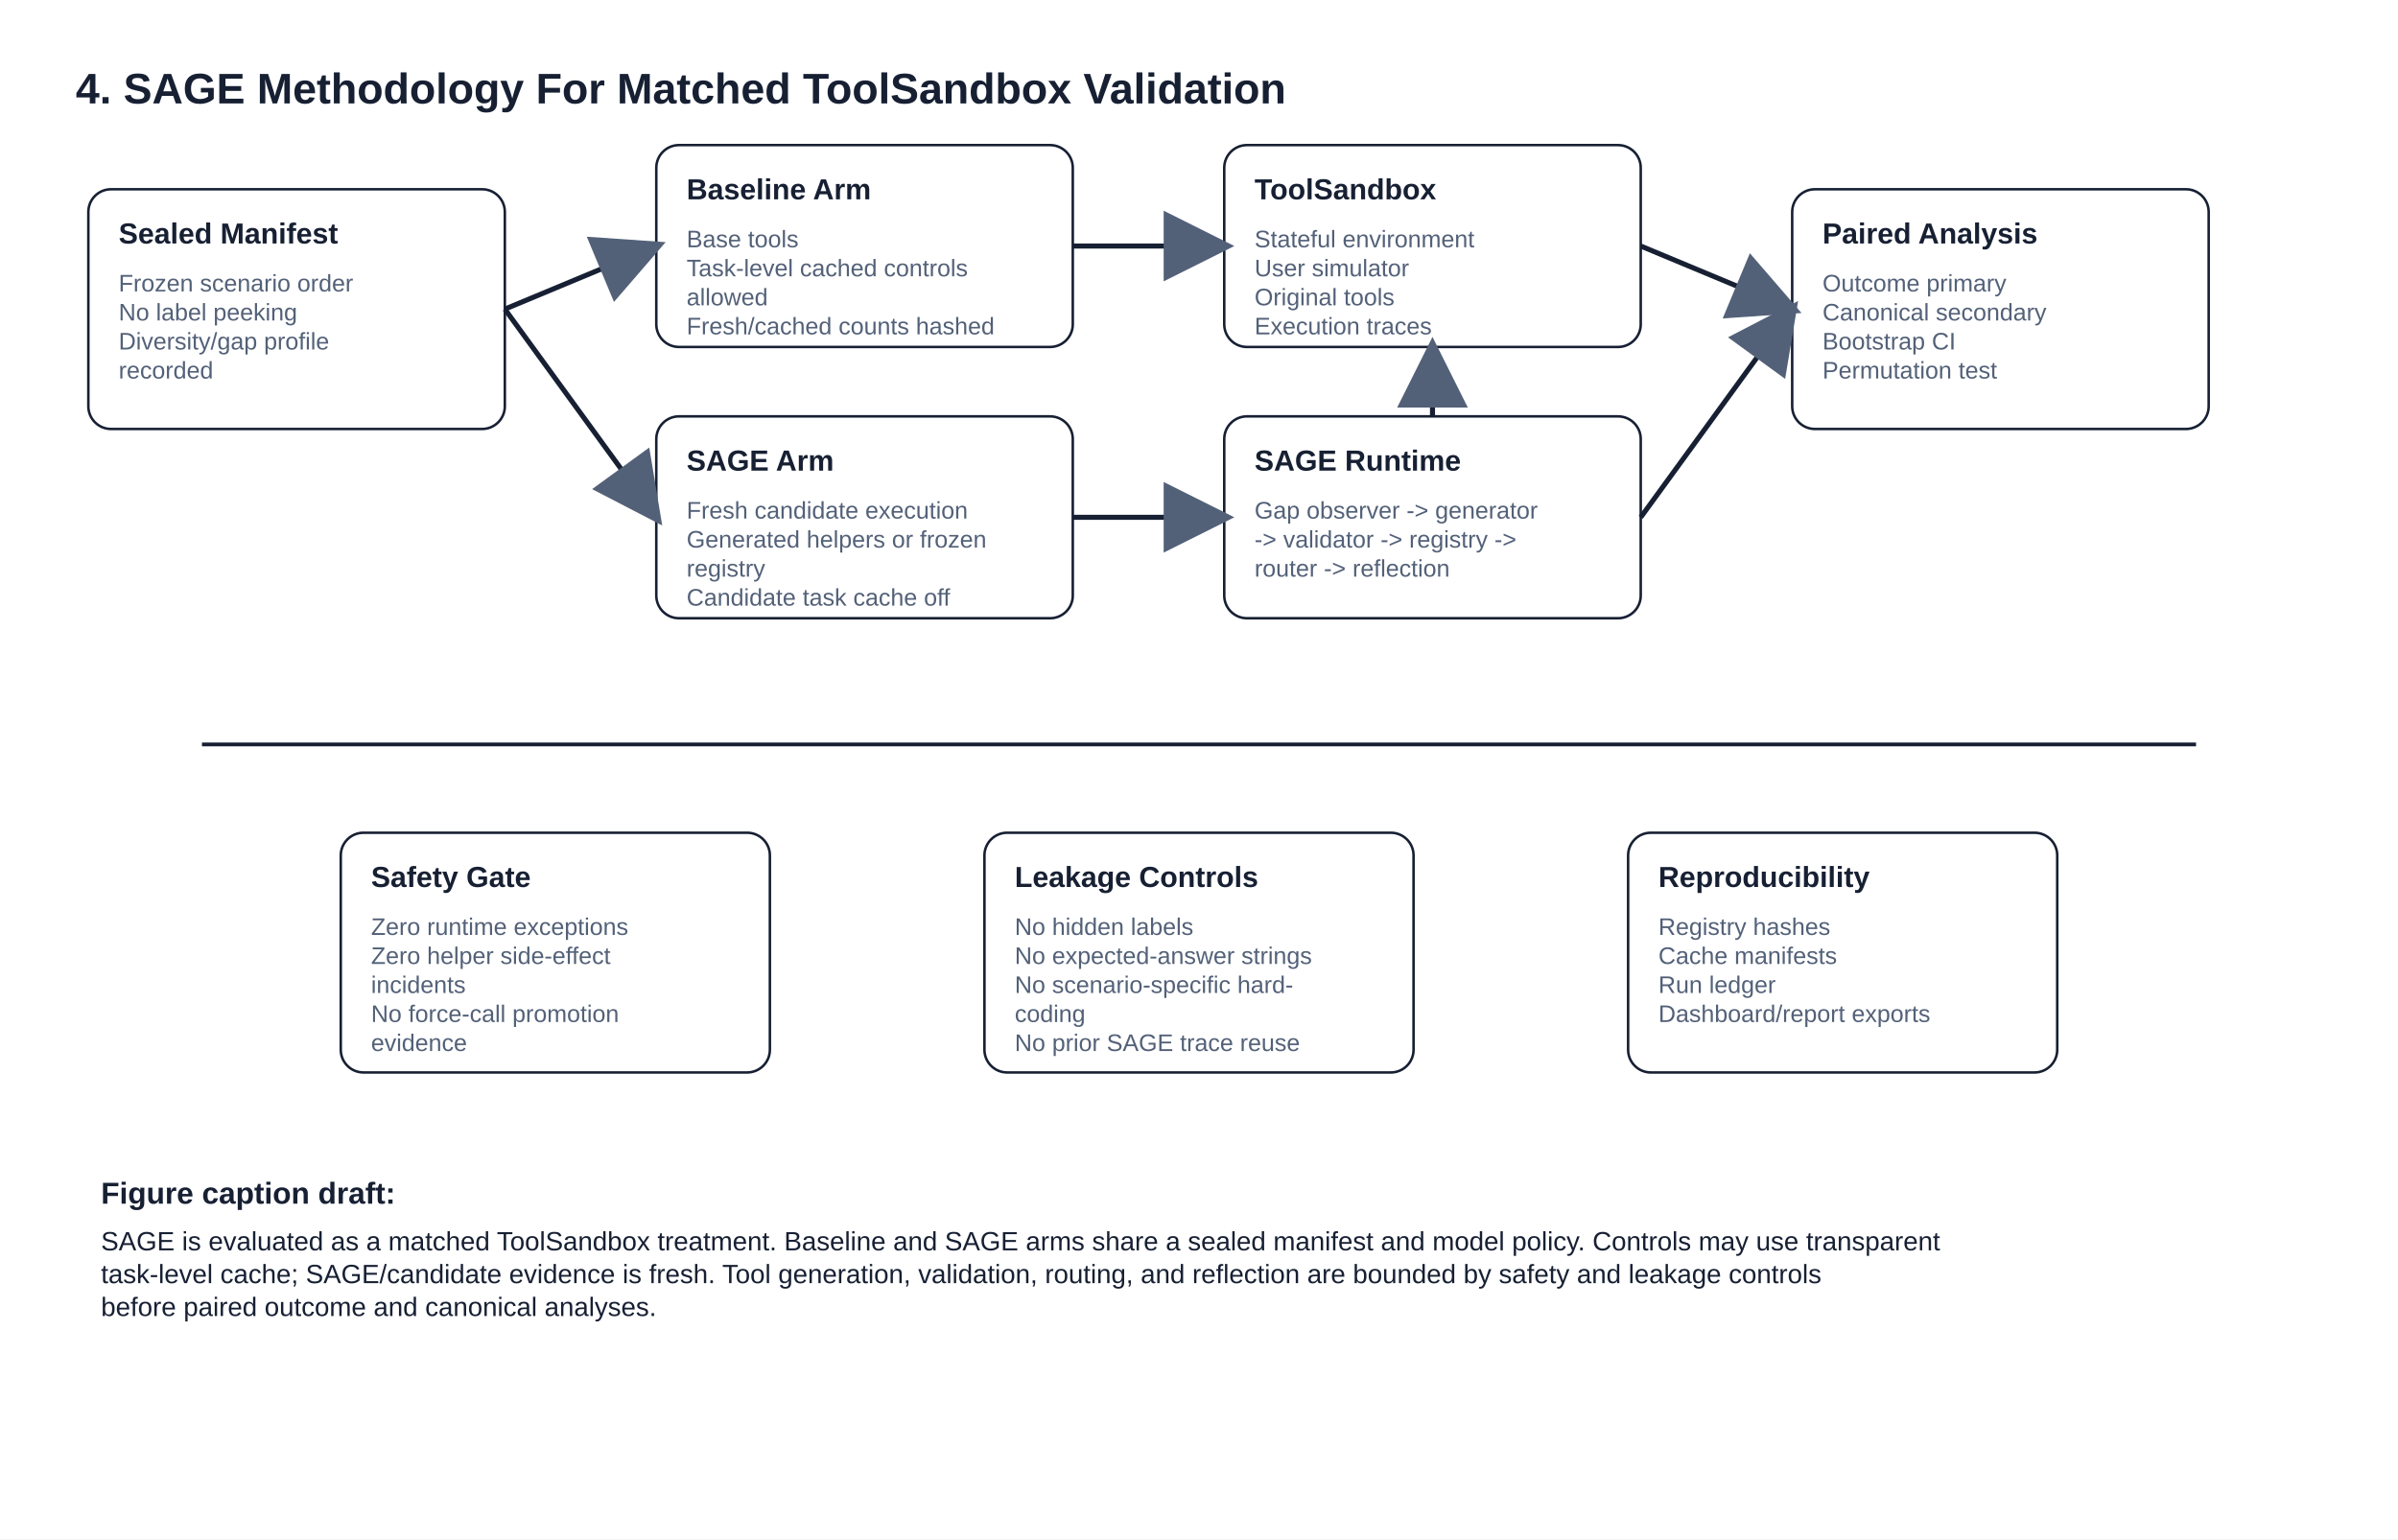
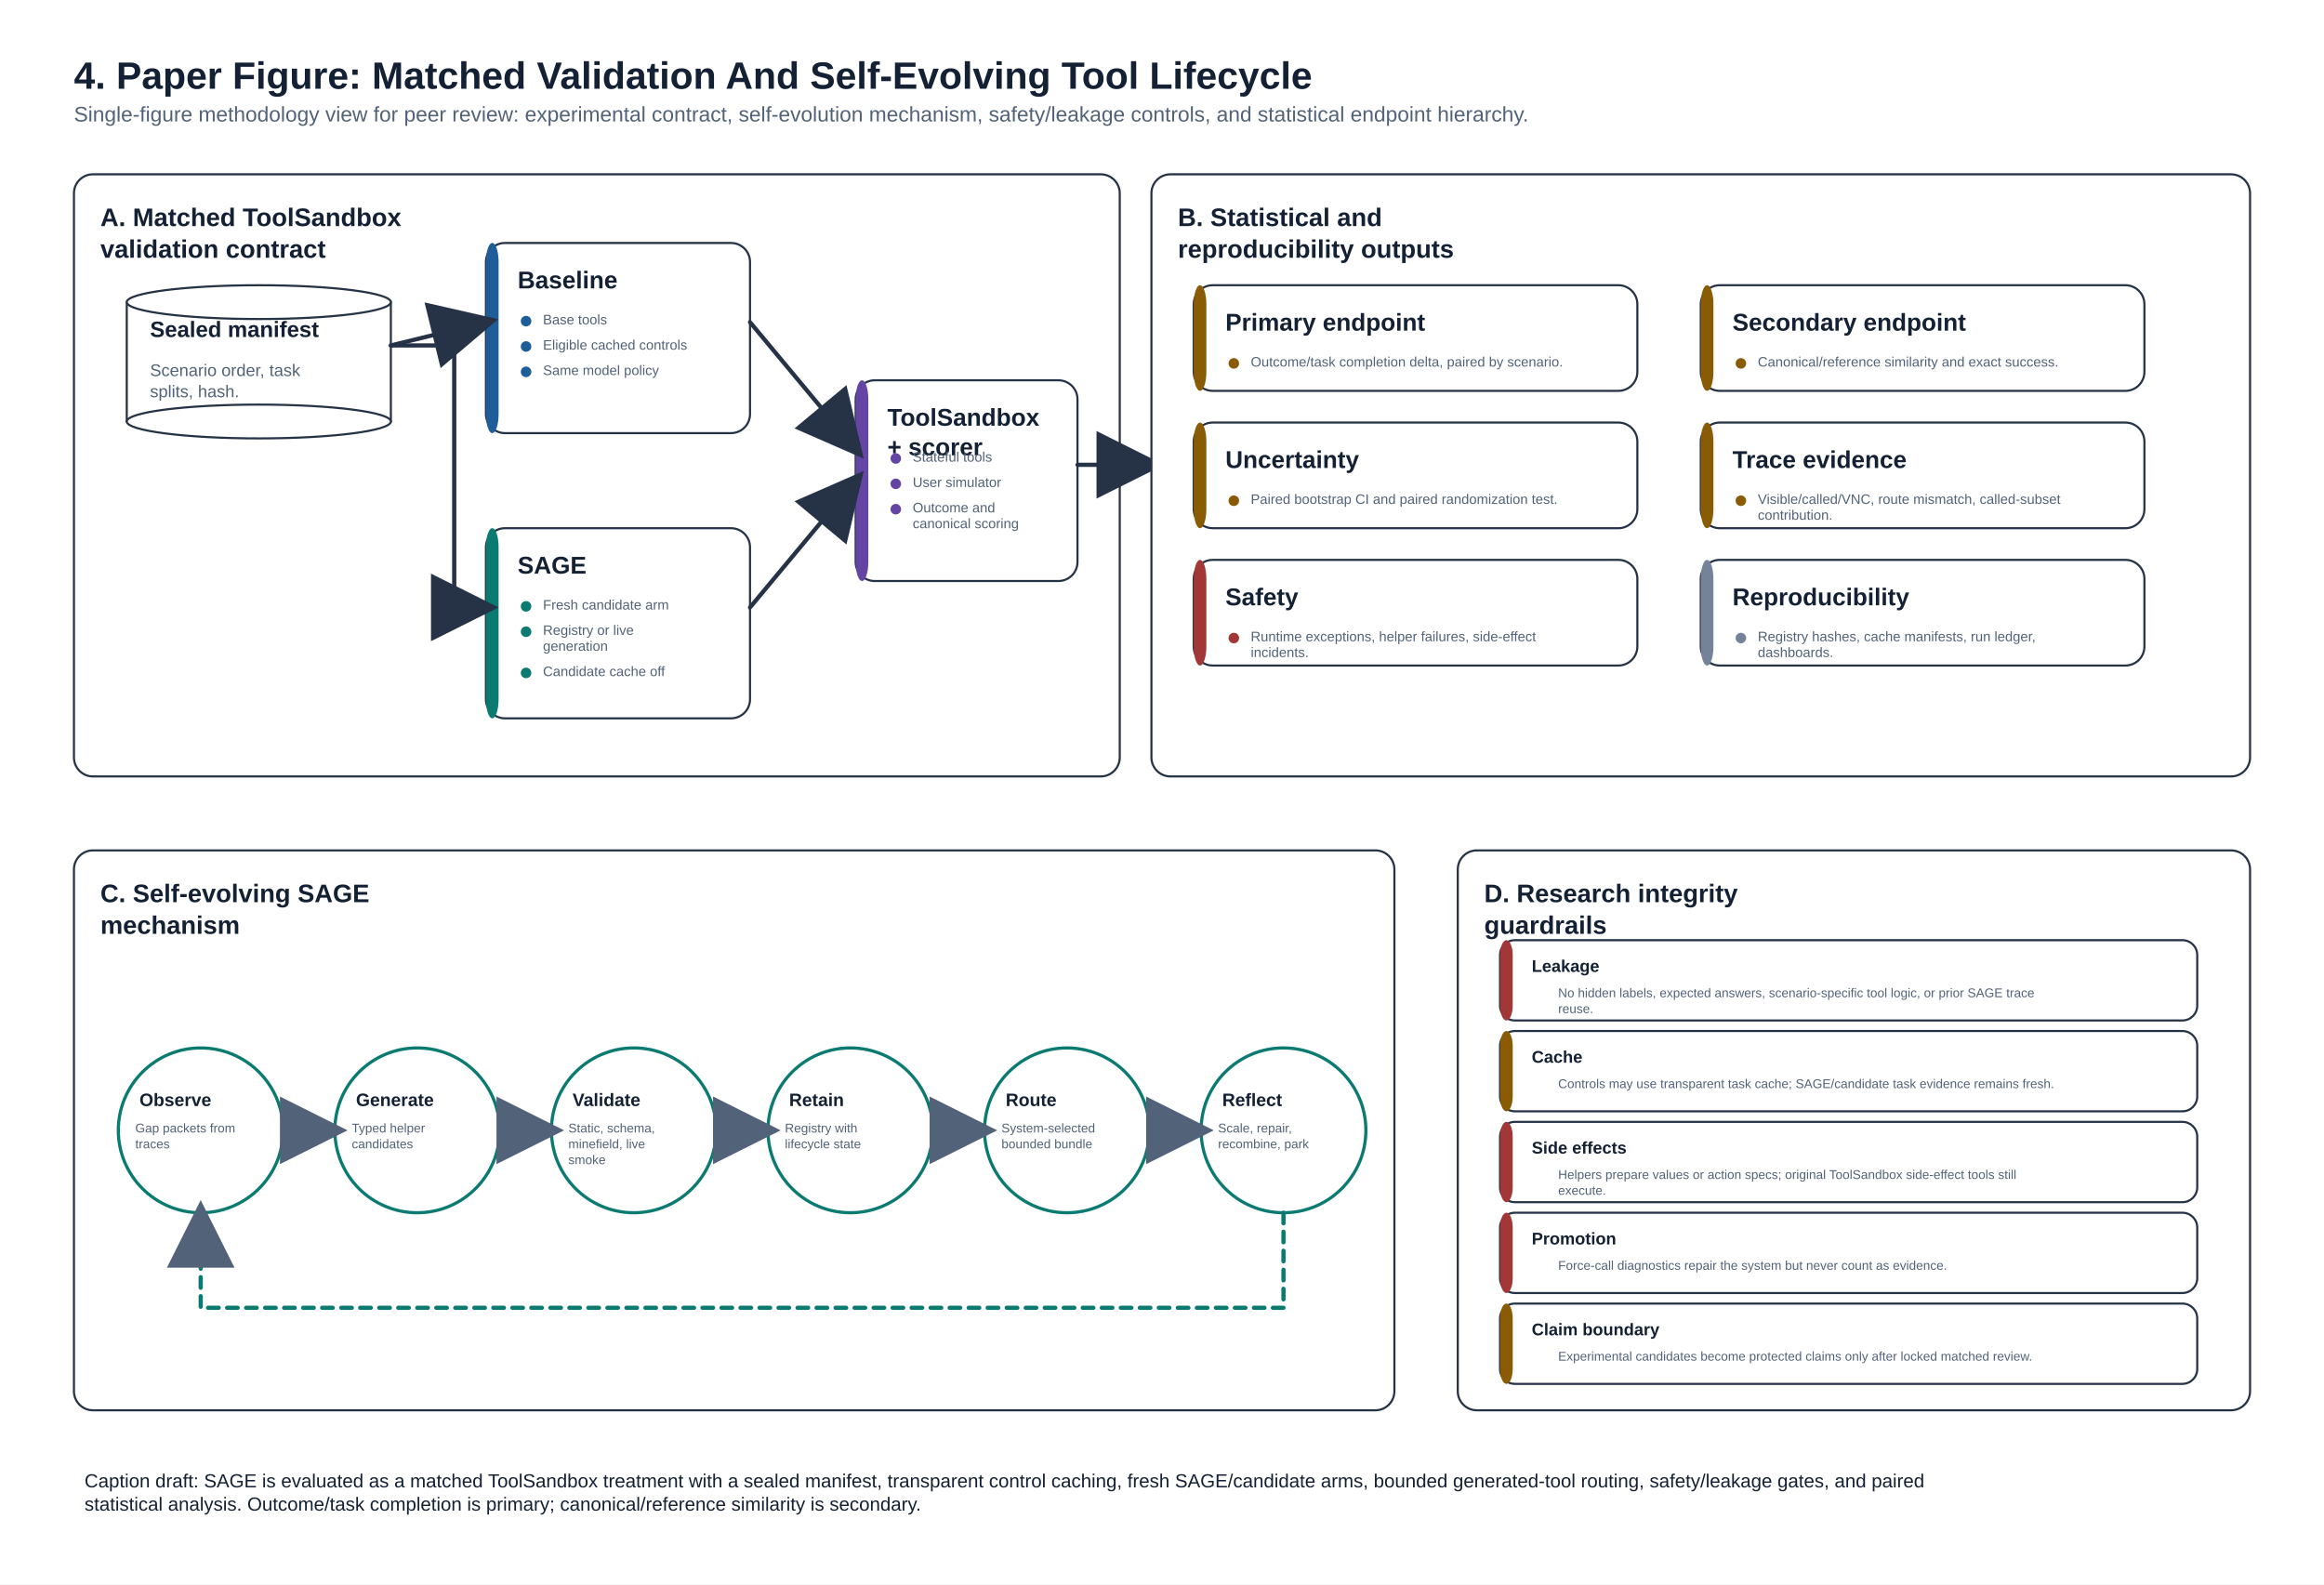
- <svg xmlns="http://www.w3.org/2000/svg" width="1900" height="1220" viewBox="0 0 1900 1220">
+ <svg xmlns="http://www.w3.org/2000/svg" width="2200" height="1500" viewBox="0 0 2200 1500">
  <defs>
-     <marker id="arrow" markerWidth="14" markerHeight="14" refX="12" refY="7" orient="auto" markerUnits="strokeWidth">
-       <path d="M 0 0 L 14 7 L 0 14 z" fill="#536178" />
+     <marker id="arrow" markerWidth="16" markerHeight="16" refX="13" refY="8" orient="auto" markerUnits="strokeWidth">
+       <path d="M 0 0 L 16 8 L 0 16 z" fill="#526278" />
+     </marker>
+     <marker id="dark_arrow" markerWidth="16" markerHeight="16" refX="13" refY="8" orient="auto" markerUnits="strokeWidth">
+       <path d="M 0 0 L 16 8 L 0 16 z" fill="#263246" />
    </marker>
  </defs>
-   <rect x="0" y="0" width="1900" height="1220" rx="0" fill="#ffffff" stroke="none" stroke-width="2" />
-   <text x="60" y="82" font-family="Arial, Helvetica, sans-serif" font-size="34" font-weight="700" fill="#172033">4. SAGE Methodology For Matched ToolSandbox Validation</text>
-   <rect x="70" y="150" width="330" height="190" rx="18" fill="#ffffff" stroke="#172033" stroke-width="2" />
-   <text x="94" y="193" font-family="Arial, Helvetica, sans-serif" font-size="23" font-weight="700" fill="#172033">Sealed Manifest</text>
-   <text x="94" y="231" font-family="Arial, Helvetica, sans-serif" font-size="19" font-weight="400" fill="#536178">Frozen scenario order</text>
-   <text x="94" y="254" font-family="Arial, Helvetica, sans-serif" font-size="19" font-weight="400" fill="#536178">No label peeking</text>
-   <text x="94" y="277" font-family="Arial, Helvetica, sans-serif" font-size="19" font-weight="400" fill="#536178">Diversity/gap profile</text>
-   <text x="94" y="300" font-family="Arial, Helvetica, sans-serif" font-size="19" font-weight="400" fill="#536178">recorded</text>
-   <rect x="520" y="115" width="330" height="160" rx="18" fill="#ffffff" stroke="#172033" stroke-width="2" />
-   <text x="544" y="158" font-family="Arial, Helvetica, sans-serif" font-size="23" font-weight="700" fill="#172033">Baseline Arm</text>
-   <text x="544" y="196" font-family="Arial, Helvetica, sans-serif" font-size="19" font-weight="400" fill="#536178">Base tools</text>
-   <text x="544" y="219" font-family="Arial, Helvetica, sans-serif" font-size="19" font-weight="400" fill="#536178">Task-level cached controls</text>
-   <text x="544" y="242" font-family="Arial, Helvetica, sans-serif" font-size="19" font-weight="400" fill="#536178">allowed</text>
-   <text x="544" y="265" font-family="Arial, Helvetica, sans-serif" font-size="19" font-weight="400" fill="#536178">Fresh/cached counts hashed</text>
-   <rect x="520" y="330" width="330" height="160" rx="18" fill="#ffffff" stroke="#172033" stroke-width="2" />
-   <text x="544" y="373" font-family="Arial, Helvetica, sans-serif" font-size="23" font-weight="700" fill="#172033">SAGE Arm</text>
-   <text x="544" y="411" font-family="Arial, Helvetica, sans-serif" font-size="19" font-weight="400" fill="#536178">Fresh candidate execution</text>
-   <text x="544" y="434" font-family="Arial, Helvetica, sans-serif" font-size="19" font-weight="400" fill="#536178">Generated helpers or frozen</text>
-   <text x="544" y="457" font-family="Arial, Helvetica, sans-serif" font-size="19" font-weight="400" fill="#536178">registry</text>
-   <text x="544" y="480" font-family="Arial, Helvetica, sans-serif" font-size="19" font-weight="400" fill="#536178">Candidate task cache off</text>
-   <rect x="970" y="115" width="330" height="160" rx="18" fill="#ffffff" stroke="#172033" stroke-width="2" />
-   <text x="994" y="158" font-family="Arial, Helvetica, sans-serif" font-size="23" font-weight="700" fill="#172033">ToolSandbox</text>
-   <text x="994" y="196" font-family="Arial, Helvetica, sans-serif" font-size="19" font-weight="400" fill="#536178">Stateful environment</text>
-   <text x="994" y="219" font-family="Arial, Helvetica, sans-serif" font-size="19" font-weight="400" fill="#536178">User simulator</text>
-   <text x="994" y="242" font-family="Arial, Helvetica, sans-serif" font-size="19" font-weight="400" fill="#536178">Original tools</text>
-   <text x="994" y="265" font-family="Arial, Helvetica, sans-serif" font-size="19" font-weight="400" fill="#536178">Execution traces</text>
-   <rect x="970" y="330" width="330" height="160" rx="18" fill="#ffffff" stroke="#172033" stroke-width="2" />
-   <text x="994" y="373" font-family="Arial, Helvetica, sans-serif" font-size="23" font-weight="700" fill="#172033">SAGE Runtime</text>
-   <text x="994" y="411" font-family="Arial, Helvetica, sans-serif" font-size="19" font-weight="400" fill="#536178">Gap observer -&gt; generator</text>
-   <text x="994" y="434" font-family="Arial, Helvetica, sans-serif" font-size="19" font-weight="400" fill="#536178">-&gt; validator -&gt; registry -&gt;</text>
-   <text x="994" y="457" font-family="Arial, Helvetica, sans-serif" font-size="19" font-weight="400" fill="#536178">router -&gt; reflection</text>
-   <rect x="1420" y="150" width="330" height="190" rx="18" fill="#ffffff" stroke="#172033" stroke-width="2" />
-   <text x="1444" y="193" font-family="Arial, Helvetica, sans-serif" font-size="23" font-weight="700" fill="#172033">Paired Analysis</text>
-   <text x="1444" y="231" font-family="Arial, Helvetica, sans-serif" font-size="19" font-weight="400" fill="#536178">Outcome primary</text>
-   <text x="1444" y="254" font-family="Arial, Helvetica, sans-serif" font-size="19" font-weight="400" fill="#536178">Canonical secondary</text>
-   <text x="1444" y="277" font-family="Arial, Helvetica, sans-serif" font-size="19" font-weight="400" fill="#536178">Bootstrap CI</text>
-   <text x="1444" y="300" font-family="Arial, Helvetica, sans-serif" font-size="19" font-weight="400" fill="#536178">Permutation test</text>
-   <rect x="270" y="660" width="340" height="190" rx="18" fill="#ffffff" stroke="#172033" stroke-width="2" />
-   <text x="294" y="703" font-family="Arial, Helvetica, sans-serif" font-size="23" font-weight="700" fill="#172033">Safety Gate</text>
-   <text x="294" y="741" font-family="Arial, Helvetica, sans-serif" font-size="19" font-weight="400" fill="#536178">Zero runtime exceptions</text>
-   <text x="294" y="764" font-family="Arial, Helvetica, sans-serif" font-size="19" font-weight="400" fill="#536178">Zero helper side-effect</text>
-   <text x="294" y="787" font-family="Arial, Helvetica, sans-serif" font-size="19" font-weight="400" fill="#536178">incidents</text>
-   <text x="294" y="810" font-family="Arial, Helvetica, sans-serif" font-size="19" font-weight="400" fill="#536178">No force-call promotion</text>
-   <text x="294" y="833" font-family="Arial, Helvetica, sans-serif" font-size="19" font-weight="400" fill="#536178">evidence</text>
-   <rect x="780" y="660" width="340" height="190" rx="18" fill="#ffffff" stroke="#172033" stroke-width="2" />
-   <text x="804" y="703" font-family="Arial, Helvetica, sans-serif" font-size="23" font-weight="700" fill="#172033">Leakage Controls</text>
-   <text x="804" y="741" font-family="Arial, Helvetica, sans-serif" font-size="19" font-weight="400" fill="#536178">No hidden labels</text>
-   <text x="804" y="764" font-family="Arial, Helvetica, sans-serif" font-size="19" font-weight="400" fill="#536178">No expected-answer strings</text>
-   <text x="804" y="787" font-family="Arial, Helvetica, sans-serif" font-size="19" font-weight="400" fill="#536178">No scenario-specific hard-</text>
-   <text x="804" y="810" font-family="Arial, Helvetica, sans-serif" font-size="19" font-weight="400" fill="#536178">coding</text>
-   <text x="804" y="833" font-family="Arial, Helvetica, sans-serif" font-size="19" font-weight="400" fill="#536178">No prior SAGE trace reuse</text>
-   <rect x="1290" y="660" width="340" height="190" rx="18" fill="#ffffff" stroke="#172033" stroke-width="2" />
-   <text x="1314" y="703" font-family="Arial, Helvetica, sans-serif" font-size="23" font-weight="700" fill="#172033">Reproducibility</text>
-   <text x="1314" y="741" font-family="Arial, Helvetica, sans-serif" font-size="19" font-weight="400" fill="#536178">Registry hashes</text>
-   <text x="1314" y="764" font-family="Arial, Helvetica, sans-serif" font-size="19" font-weight="400" fill="#536178">Cache manifests</text>
-   <text x="1314" y="787" font-family="Arial, Helvetica, sans-serif" font-size="19" font-weight="400" fill="#536178">Run ledger</text>
-   <text x="1314" y="810" font-family="Arial, Helvetica, sans-serif" font-size="19" font-weight="400" fill="#536178">Dashboard/report exports</text>
-   <line x1="400" y1="245" x2="520" y2="195" stroke="#172033" stroke-width="4" marker-end="url(#arrow)" />
-   <line x1="400" y1="245" x2="520" y2="410" stroke="#172033" stroke-width="4" marker-end="url(#arrow)" />
-   <line x1="850" y1="195" x2="970" y2="195" stroke="#172033" stroke-width="4" marker-end="url(#arrow)" />
-   <line x1="850" y1="410" x2="970" y2="410" stroke="#172033" stroke-width="4" marker-end="url(#arrow)" />
-   <line x1="1300" y1="195" x2="1420" y2="245" stroke="#172033" stroke-width="4" marker-end="url(#arrow)" />
-   <line x1="1300" y1="410" x2="1420" y2="245" stroke="#172033" stroke-width="4" marker-end="url(#arrow)" />
-   <line x1="1135" y1="330" x2="1135" y2="275" stroke="#172033" stroke-width="4" marker-end="url(#arrow)" />
-   <line x1="160" y1="590" x2="1740" y2="590" stroke="#172033" stroke-width="3" />
-   <text x="80" y="954" font-family="Arial, Helvetica, sans-serif" font-size="24" font-weight="700" fill="#172033">Figure caption draft:</text>
-   <text x="80" y="991" font-family="Arial, Helvetica, sans-serif" font-size="21" font-weight="400" fill="#172033">SAGE is evaluated as a matched ToolSandbox treatment. Baseline and SAGE arms share a sealed manifest and model policy. Controls may use transparent</text>
-   <text x="80" y="1017" font-family="Arial, Helvetica, sans-serif" font-size="21" font-weight="400" fill="#172033">task-level cache; SAGE/candidate evidence is fresh. Tool generation, validation, routing, and reflection are bounded by safety and leakage controls</text>
-   <text x="80" y="1043" font-family="Arial, Helvetica, sans-serif" font-size="21" font-weight="400" fill="#172033">before paired outcome and canonical analyses.</text>
+   <rect x="0" y="0" width="2200" height="1500" rx="0" fill="#ffffff" stroke="none" stroke-width="2" />
+   <text x="70" y="84" font-family="Arial, Helvetica, sans-serif" font-size="36" font-weight="700" fill="#142033">4. Paper Figure: Matched Validation And Self-Evolving Tool Lifecycle</text>
+   <text x="70" y="115" font-family="Arial, Helvetica, sans-serif" font-size="20" font-weight="400" fill="#526278">Single-figure methodology view for peer review: experimental contract, self-evolution mechanism, safety/leakage controls, and statistical endpoint hierarchy.</text>
+   <rect x="70" y="165" width="990" height="570" rx="18" fill="#ffffff" stroke="#263246" stroke-width="2" />
+   <text x="95" y="214" font-family="Arial, Helvetica, sans-serif" font-size="24" font-weight="700" fill="#142033">A. Matched ToolSandbox</text>
+   <text x="95" y="244" font-family="Arial, Helvetica, sans-serif" font-size="24" font-weight="700" fill="#142033">validation contract</text>
+   <rect x="120" y="286" width="250" height="113" fill="#ffffff" stroke="#263246" stroke-width="2" />
+   <ellipse cx="245.0" cy="286.0" rx="125.0" ry="16.0" fill="#ffffff" stroke="#263246" stroke-width="2" />
+   <ellipse cx="245.0" cy="399.0" rx="125.0" ry="16.0" fill="#ffffff" stroke="#263246" stroke-width="2" />
+   <text x="142" y="319" font-family="Arial, Helvetica, sans-serif" font-size="21" font-weight="700" fill="#142033">Sealed manifest</text>
+   <text x="142" y="356" font-family="Arial, Helvetica, sans-serif" font-size="16" font-weight="400" fill="#526278">Scenario order, task</text>
+   <text x="142" y="376" font-family="Arial, Helvetica, sans-serif" font-size="16" font-weight="400" fill="#526278">splits, hash.</text>
+   <rect x="460" y="230" width="250" height="180" rx="18" fill="#ffffff" stroke="#263246" stroke-width="2" />
+   <rect x="460" y="230" width="12" height="180" rx="18" fill="#1f5d99" stroke="none" stroke-width="2" />
+   <text x="490" y="273" font-family="Arial, Helvetica, sans-serif" font-size="23" font-weight="700" fill="#142033">Baseline</text>
+   <circle cx="498" cy="304" r="5" fill="#1f5d99" stroke="none" stroke-width="2" />
+   <text x="514" y="307" font-family="Arial, Helvetica, sans-serif" font-size="13" font-weight="400" fill="#526278">Base tools</text>
+   <circle cx="498" cy="328" r="5" fill="#1f5d99" stroke="none" stroke-width="2" />
+   <text x="514" y="331" font-family="Arial, Helvetica, sans-serif" font-size="13" font-weight="400" fill="#526278">Eligible cached controls</text>
+   <circle cx="498" cy="352" r="5" fill="#1f5d99" stroke="none" stroke-width="2" />
+   <text x="514" y="355" font-family="Arial, Helvetica, sans-serif" font-size="13" font-weight="400" fill="#526278">Same model policy</text>
+   <rect x="460" y="500" width="250" height="180" rx="18" fill="#ffffff" stroke="#263246" stroke-width="2" />
+   <rect x="460" y="500" width="12" height="180" rx="18" fill="#0b7a70" stroke="none" stroke-width="2" />
+   <text x="490" y="543" font-family="Arial, Helvetica, sans-serif" font-size="23" font-weight="700" fill="#142033">SAGE</text>
+   <circle cx="498" cy="574" r="5" fill="#0b7a70" stroke="none" stroke-width="2" />
+   <text x="514" y="577" font-family="Arial, Helvetica, sans-serif" font-size="13" font-weight="400" fill="#526278">Fresh candidate arm</text>
+   <circle cx="498" cy="598" r="5" fill="#0b7a70" stroke="none" stroke-width="2" />
+   <text x="514" y="601" font-family="Arial, Helvetica, sans-serif" font-size="13" font-weight="400" fill="#526278">Registry or live</text>
+   <text x="514" y="616" font-family="Arial, Helvetica, sans-serif" font-size="13" font-weight="400" fill="#526278">generation</text>
+   <circle cx="498" cy="637" r="5" fill="#0b7a70" stroke="none" stroke-width="2" />
+   <text x="514" y="640" font-family="Arial, Helvetica, sans-serif" font-size="13" font-weight="400" fill="#526278">Candidate cache off</text>
+   <rect x="810" y="360" width="210" height="190" rx="18" fill="#ffffff" stroke="#263246" stroke-width="2" />
+   <rect x="810" y="360" width="12" height="190" rx="18" fill="#6545a4" stroke="none" stroke-width="2" />
+   <text x="840" y="403" font-family="Arial, Helvetica, sans-serif" font-size="23" font-weight="700" fill="#142033">ToolSandbox</text>
+   <text x="840" y="431" font-family="Arial, Helvetica, sans-serif" font-size="23" font-weight="700" fill="#142033">+ scorer</text>
+   <circle cx="848" cy="434" r="5" fill="#6545a4" stroke="none" stroke-width="2" />
+   <text x="864" y="437" font-family="Arial, Helvetica, sans-serif" font-size="13" font-weight="400" fill="#526278">Stateful tools</text>
+   <circle cx="848" cy="458" r="5" fill="#6545a4" stroke="none" stroke-width="2" />
+   <text x="864" y="461" font-family="Arial, Helvetica, sans-serif" font-size="13" font-weight="400" fill="#526278">User simulator</text>
+   <circle cx="848" cy="482" r="5" fill="#6545a4" stroke="none" stroke-width="2" />
+   <text x="864" y="485" font-family="Arial, Helvetica, sans-serif" font-size="13" font-weight="400" fill="#526278">Outcome and</text>
+   <text x="864" y="500" font-family="Arial, Helvetica, sans-serif" font-size="13" font-weight="400" fill="#526278">canonical scoring</text>
+   <polyline points="370,327 460,305" fill="none" stroke="#263246" stroke-width="4" stroke-linejoin="round" stroke-linecap="round" marker-end="url(#dark_arrow)" />
+   <polyline points="370,327 430,327 430,575 460,575" fill="none" stroke="#263246" stroke-width="4" stroke-linejoin="round" stroke-linecap="round" marker-end="url(#dark_arrow)" />
+   <polyline points="710,305 810,425" fill="none" stroke="#263246" stroke-width="4" stroke-linejoin="round" stroke-linecap="round" marker-end="url(#dark_arrow)" />
+   <polyline points="710,575 810,455" fill="none" stroke="#263246" stroke-width="4" stroke-linejoin="round" stroke-linecap="round" marker-end="url(#dark_arrow)" />
+   <polyline points="1020,440 1090,440" fill="none" stroke="#263246" stroke-width="4" stroke-linejoin="round" stroke-linecap="round" marker-end="url(#dark_arrow)" />
+   <rect x="1090" y="165" width="1040" height="570" rx="18" fill="#ffffff" stroke="#263246" stroke-width="2" />
+   <text x="1115" y="214" font-family="Arial, Helvetica, sans-serif" font-size="24" font-weight="700" fill="#142033">B. Statistical and</text>
+   <text x="1115" y="244" font-family="Arial, Helvetica, sans-serif" font-size="24" font-weight="700" fill="#142033">reproducibility outputs</text>
+   <rect x="1130" y="270" width="420" height="100" rx="18" fill="#ffffff" stroke="#263246" stroke-width="2" />
+   <rect x="1130" y="270" width="12" height="100" rx="18" fill="#8a5b05" stroke="none" stroke-width="2" />
+   <text x="1160" y="313" font-family="Arial, Helvetica, sans-serif" font-size="23" font-weight="700" fill="#142033">Primary endpoint</text>
+   <circle cx="1168" cy="344" r="5" fill="#8a5b05" stroke="none" stroke-width="2" />
+   <text x="1184" y="347" font-family="Arial, Helvetica, sans-serif" font-size="13" font-weight="400" fill="#526278">Outcome/task completion delta, paired by scenario.</text>
+   <rect x="1610" y="270" width="420" height="100" rx="18" fill="#ffffff" stroke="#263246" stroke-width="2" />
+   <rect x="1610" y="270" width="12" height="100" rx="18" fill="#8a5b05" stroke="none" stroke-width="2" />
+   <text x="1640" y="313" font-family="Arial, Helvetica, sans-serif" font-size="23" font-weight="700" fill="#142033">Secondary endpoint</text>
+   <circle cx="1648" cy="344" r="5" fill="#8a5b05" stroke="none" stroke-width="2" />
+   <text x="1664" y="347" font-family="Arial, Helvetica, sans-serif" font-size="13" font-weight="400" fill="#526278">Canonical/reference similarity and exact success.</text>
+   <rect x="1130" y="400" width="420" height="100" rx="18" fill="#ffffff" stroke="#263246" stroke-width="2" />
+   <rect x="1130" y="400" width="12" height="100" rx="18" fill="#8a5b05" stroke="none" stroke-width="2" />
+   <text x="1160" y="443" font-family="Arial, Helvetica, sans-serif" font-size="23" font-weight="700" fill="#142033">Uncertainty</text>
+   <circle cx="1168" cy="474" r="5" fill="#8a5b05" stroke="none" stroke-width="2" />
+   <text x="1184" y="477" font-family="Arial, Helvetica, sans-serif" font-size="13" font-weight="400" fill="#526278">Paired bootstrap CI and paired randomization test.</text>
+   <rect x="1610" y="400" width="420" height="100" rx="18" fill="#ffffff" stroke="#263246" stroke-width="2" />
+   <rect x="1610" y="400" width="12" height="100" rx="18" fill="#8a5b05" stroke="none" stroke-width="2" />
+   <text x="1640" y="443" font-family="Arial, Helvetica, sans-serif" font-size="23" font-weight="700" fill="#142033">Trace evidence</text>
+   <circle cx="1648" cy="474" r="5" fill="#8a5b05" stroke="none" stroke-width="2" />
+   <text x="1664" y="477" font-family="Arial, Helvetica, sans-serif" font-size="13" font-weight="400" fill="#526278">Visible/called/VNC, route mismatch, called-subset</text>
+   <text x="1664" y="492" font-family="Arial, Helvetica, sans-serif" font-size="13" font-weight="400" fill="#526278">contribution.</text>
+   <rect x="1130" y="530" width="420" height="100" rx="18" fill="#ffffff" stroke="#263246" stroke-width="2" />
+   <rect x="1130" y="530" width="12" height="100" rx="18" fill="#a13737" stroke="none" stroke-width="2" />
+   <text x="1160" y="573" font-family="Arial, Helvetica, sans-serif" font-size="23" font-weight="700" fill="#142033">Safety</text>
+   <circle cx="1168" cy="604" r="5" fill="#a13737" stroke="none" stroke-width="2" />
+   <text x="1184" y="607" font-family="Arial, Helvetica, sans-serif" font-size="13" font-weight="400" fill="#526278">Runtime exceptions, helper failures, side-effect</text>
+   <text x="1184" y="622" font-family="Arial, Helvetica, sans-serif" font-size="13" font-weight="400" fill="#526278">incidents.</text>
+   <rect x="1610" y="530" width="420" height="100" rx="18" fill="#ffffff" stroke="#263246" stroke-width="2" />
+   <rect x="1610" y="530" width="12" height="100" rx="18" fill="#74829a" stroke="none" stroke-width="2" />
+   <text x="1640" y="573" font-family="Arial, Helvetica, sans-serif" font-size="23" font-weight="700" fill="#142033">Reproducibility</text>
+   <circle cx="1648" cy="604" r="5" fill="#74829a" stroke="none" stroke-width="2" />
+   <text x="1664" y="607" font-family="Arial, Helvetica, sans-serif" font-size="13" font-weight="400" fill="#526278">Registry hashes, cache manifests, run ledger,</text>
+   <text x="1664" y="622" font-family="Arial, Helvetica, sans-serif" font-size="13" font-weight="400" fill="#526278">dashboards.</text>
+   <rect x="70" y="805" width="1250" height="530" rx="18" fill="#ffffff" stroke="#263246" stroke-width="2" />
+   <text x="95" y="854" font-family="Arial, Helvetica, sans-serif" font-size="24" font-weight="700" fill="#142033">C. Self-evolving SAGE</text>
+   <text x="95" y="884" font-family="Arial, Helvetica, sans-serif" font-size="24" font-weight="700" fill="#142033">mechanism</text>
+   <circle cx="190" cy="1070" r="78" fill="#ffffff" stroke="#0b7a70" stroke-width="3" />
+   <text x="132" y="1047" font-family="Arial, Helvetica, sans-serif" font-size="17" font-weight="700" fill="#142033">Observe</text>
+   <text x="128" y="1072" font-family="Arial, Helvetica, sans-serif" font-size="12" font-weight="400" fill="#526278">Gap packets from</text>
+   <text x="128" y="1087" font-family="Arial, Helvetica, sans-serif" font-size="12" font-weight="400" fill="#526278">traces</text>
+   <circle cx="395" cy="1070" r="78" fill="#ffffff" stroke="#0b7a70" stroke-width="3" />
+   <text x="337" y="1047" font-family="Arial, Helvetica, sans-serif" font-size="17" font-weight="700" fill="#142033">Generate</text>
+   <text x="333" y="1072" font-family="Arial, Helvetica, sans-serif" font-size="12" font-weight="400" fill="#526278">Typed helper</text>
+   <text x="333" y="1087" font-family="Arial, Helvetica, sans-serif" font-size="12" font-weight="400" fill="#526278">candidates</text>
+   <circle cx="600" cy="1070" r="78" fill="#ffffff" stroke="#0b7a70" stroke-width="3" />
+   <text x="542" y="1047" font-family="Arial, Helvetica, sans-serif" font-size="17" font-weight="700" fill="#142033">Validate</text>
+   <text x="538" y="1072" font-family="Arial, Helvetica, sans-serif" font-size="12" font-weight="400" fill="#526278">Static, schema,</text>
+   <text x="538" y="1087" font-family="Arial, Helvetica, sans-serif" font-size="12" font-weight="400" fill="#526278">minefield, live</text>
+   <text x="538" y="1102" font-family="Arial, Helvetica, sans-serif" font-size="12" font-weight="400" fill="#526278">smoke</text>
+   <circle cx="805" cy="1070" r="78" fill="#ffffff" stroke="#0b7a70" stroke-width="3" />
+   <text x="747" y="1047" font-family="Arial, Helvetica, sans-serif" font-size="17" font-weight="700" fill="#142033">Retain</text>
+   <text x="743" y="1072" font-family="Arial, Helvetica, sans-serif" font-size="12" font-weight="400" fill="#526278">Registry with</text>
+   <text x="743" y="1087" font-family="Arial, Helvetica, sans-serif" font-size="12" font-weight="400" fill="#526278">lifecycle state</text>
+   <circle cx="1010" cy="1070" r="78" fill="#ffffff" stroke="#0b7a70" stroke-width="3" />
+   <text x="952" y="1047" font-family="Arial, Helvetica, sans-serif" font-size="17" font-weight="700" fill="#142033">Route</text>
+   <text x="948" y="1072" font-family="Arial, Helvetica, sans-serif" font-size="12" font-weight="400" fill="#526278">System-selected</text>
+   <text x="948" y="1087" font-family="Arial, Helvetica, sans-serif" font-size="12" font-weight="400" fill="#526278">bounded bundle</text>
+   <circle cx="1215" cy="1070" r="78" fill="#ffffff" stroke="#0b7a70" stroke-width="3" />
+   <text x="1157" y="1047" font-family="Arial, Helvetica, sans-serif" font-size="17" font-weight="700" fill="#142033">Reflect</text>
+   <text x="1153" y="1072" font-family="Arial, Helvetica, sans-serif" font-size="12" font-weight="400" fill="#526278">Scale, repair,</text>
+   <text x="1153" y="1087" font-family="Arial, Helvetica, sans-serif" font-size="12" font-weight="400" fill="#526278">recombine, park</text>
+   <polyline points="268,1070 317,1070" fill="none" stroke="#0b7a70" stroke-width="4" stroke-linejoin="round" stroke-linecap="round" marker-end="url(#arrow)" />
+   <polyline points="473,1070 522,1070" fill="none" stroke="#0b7a70" stroke-width="4" stroke-linejoin="round" stroke-linecap="round" marker-end="url(#arrow)" />
+   <polyline points="678,1070 727,1070" fill="none" stroke="#0b7a70" stroke-width="4" stroke-linejoin="round" stroke-linecap="round" marker-end="url(#arrow)" />
+   <polyline points="883,1070 932,1070" fill="none" stroke="#0b7a70" stroke-width="4" stroke-linejoin="round" stroke-linecap="round" marker-end="url(#arrow)" />
+   <polyline points="1088,1070 1137,1070" fill="none" stroke="#0b7a70" stroke-width="4" stroke-linejoin="round" stroke-linecap="round" marker-end="url(#arrow)" />
+   <polyline points="1215,1148 1215,1238 190,1238 190,1148" fill="none" stroke="#0b7a70" stroke-width="4" stroke-linejoin="round" stroke-linecap="round" stroke-dasharray="10 8" marker-end="url(#arrow)" />
+   <rect x="1380" y="805" width="750" height="530" rx="18" fill="#ffffff" stroke="#263246" stroke-width="2" />
+   <text x="1405" y="854" font-family="Arial, Helvetica, sans-serif" font-size="24" font-weight="700" fill="#142033">D. Research integrity</text>
+   <text x="1405" y="884" font-family="Arial, Helvetica, sans-serif" font-size="24" font-weight="700" fill="#142033">guardrails</text>
+   <rect x="1420" y="890" width="660" height="76" rx="14" fill="#ffffff" stroke="#263246" stroke-width="2" />
+   <rect x="1420" y="890" width="12" height="76" rx="14" fill="#a13737" stroke="none" stroke-width="2" />
+   <text x="1450" y="920" font-family="Arial, Helvetica, sans-serif" font-size="16" font-weight="700" fill="#142033">Leakage</text>
+   <text x="1475" y="944" font-family="Arial, Helvetica, sans-serif" font-size="12" font-weight="400" fill="#526278">No hidden labels, expected answers, scenario-specific tool logic, or prior SAGE trace</text>
+   <text x="1475" y="959" font-family="Arial, Helvetica, sans-serif" font-size="12" font-weight="400" fill="#526278">reuse.</text>
+   <rect x="1420" y="976" width="660" height="76" rx="14" fill="#ffffff" stroke="#263246" stroke-width="2" />
+   <rect x="1420" y="976" width="12" height="76" rx="14" fill="#8a5b05" stroke="none" stroke-width="2" />
+   <text x="1450" y="1006" font-family="Arial, Helvetica, sans-serif" font-size="16" font-weight="700" fill="#142033">Cache</text>
+   <text x="1475" y="1030" font-family="Arial, Helvetica, sans-serif" font-size="12" font-weight="400" fill="#526278">Controls may use transparent task cache; SAGE/candidate task evidence remains fresh.</text>
+   <rect x="1420" y="1062" width="660" height="76" rx="14" fill="#ffffff" stroke="#263246" stroke-width="2" />
+   <rect x="1420" y="1062" width="12" height="76" rx="14" fill="#a13737" stroke="none" stroke-width="2" />
+   <text x="1450" y="1092" font-family="Arial, Helvetica, sans-serif" font-size="16" font-weight="700" fill="#142033">Side effects</text>
+   <text x="1475" y="1116" font-family="Arial, Helvetica, sans-serif" font-size="12" font-weight="400" fill="#526278">Helpers prepare values or action specs; original ToolSandbox side-effect tools still</text>
+   <text x="1475" y="1131" font-family="Arial, Helvetica, sans-serif" font-size="12" font-weight="400" fill="#526278">execute.</text>
+   <rect x="1420" y="1148" width="660" height="76" rx="14" fill="#ffffff" stroke="#263246" stroke-width="2" />
+   <rect x="1420" y="1148" width="12" height="76" rx="14" fill="#a13737" stroke="none" stroke-width="2" />
+   <text x="1450" y="1178" font-family="Arial, Helvetica, sans-serif" font-size="16" font-weight="700" fill="#142033">Promotion</text>
+   <text x="1475" y="1202" font-family="Arial, Helvetica, sans-serif" font-size="12" font-weight="400" fill="#526278">Force-call diagnostics repair the system but never count as evidence.</text>
+   <rect x="1420" y="1234" width="660" height="76" rx="14" fill="#ffffff" stroke="#263246" stroke-width="2" />
+   <rect x="1420" y="1234" width="12" height="76" rx="14" fill="#8a5b05" stroke="none" stroke-width="2" />
+   <text x="1450" y="1264" font-family="Arial, Helvetica, sans-serif" font-size="16" font-weight="700" fill="#142033">Claim boundary</text>
+   <text x="1475" y="1288" font-family="Arial, Helvetica, sans-serif" font-size="12" font-weight="400" fill="#526278">Experimental candidates become protected claims only after locked matched review.</text>
+   <text x="80" y="1408" font-family="Arial, Helvetica, sans-serif" font-size="18" font-weight="400" fill="#142033">Caption draft: SAGE is evaluated as a matched ToolSandbox treatment with a sealed manifest, transparent control caching, fresh SAGE/candidate arms, bounded generated-tool routing, safety/leakage gates, and paired</text>
+   <text x="80" y="1430" font-family="Arial, Helvetica, sans-serif" font-size="18" font-weight="400" fill="#142033">statistical analysis. Outcome/task completion is primary; canonical/reference similarity is secondary.</text>
</svg>
